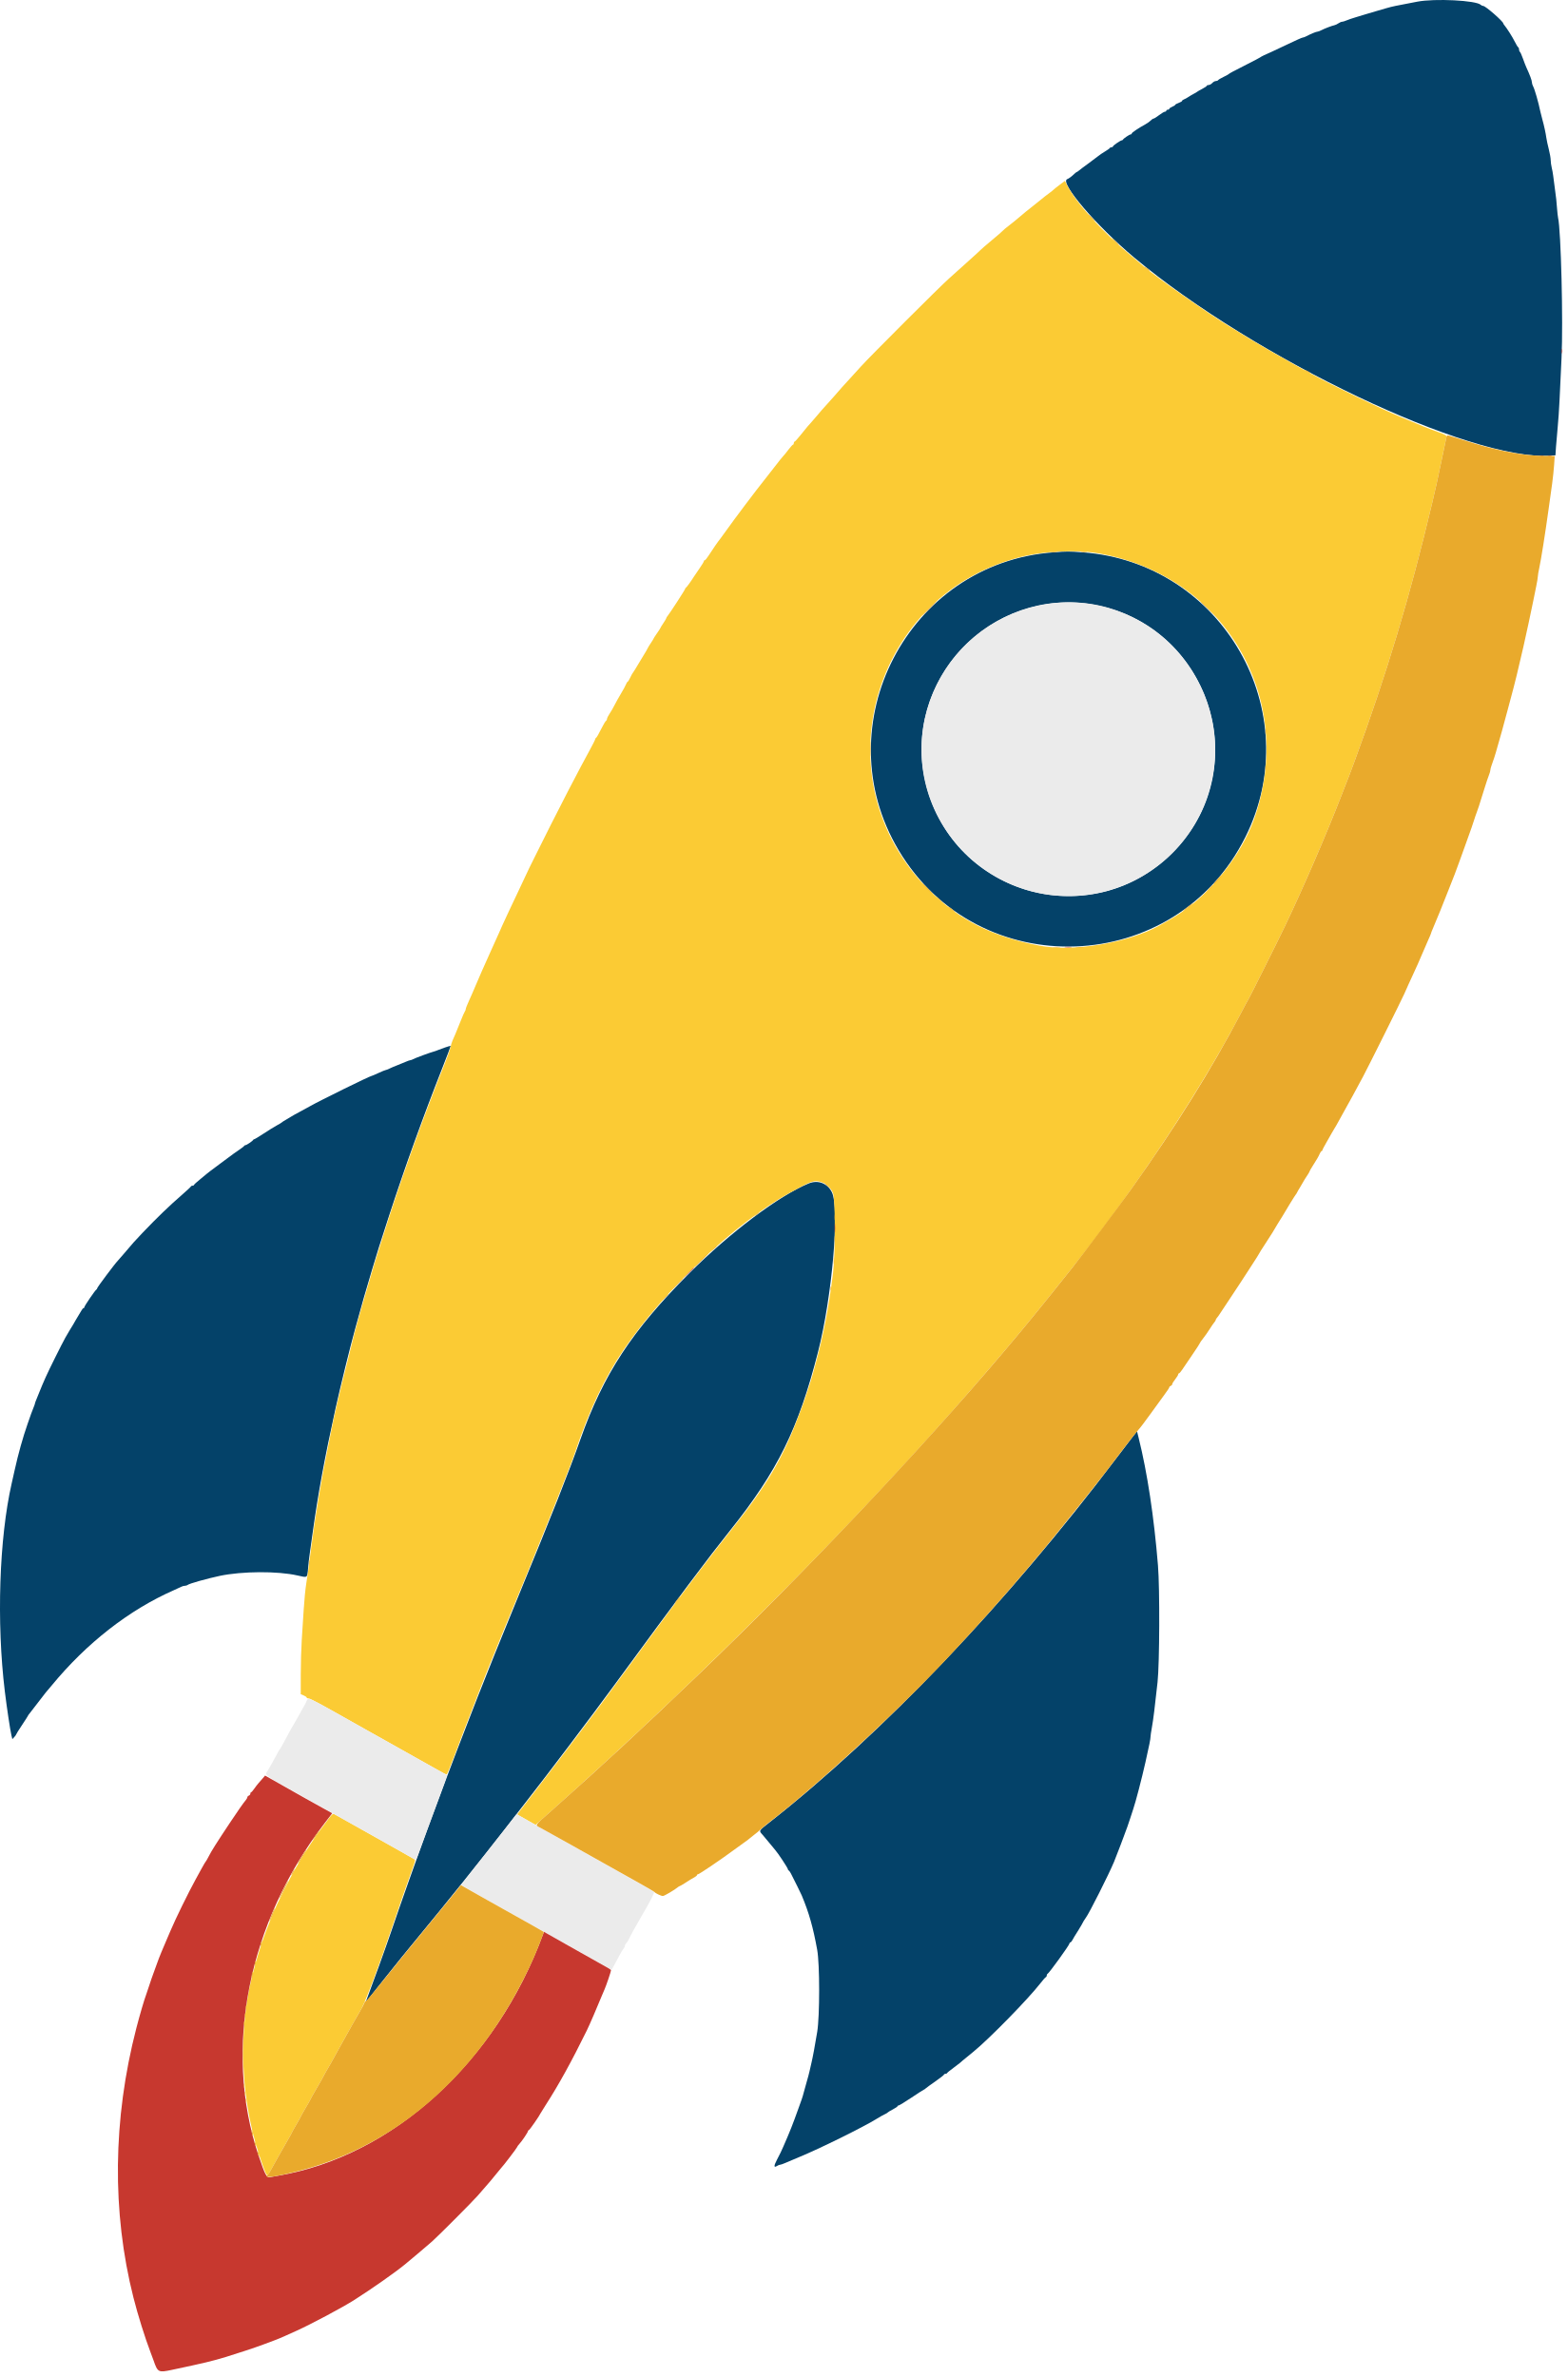
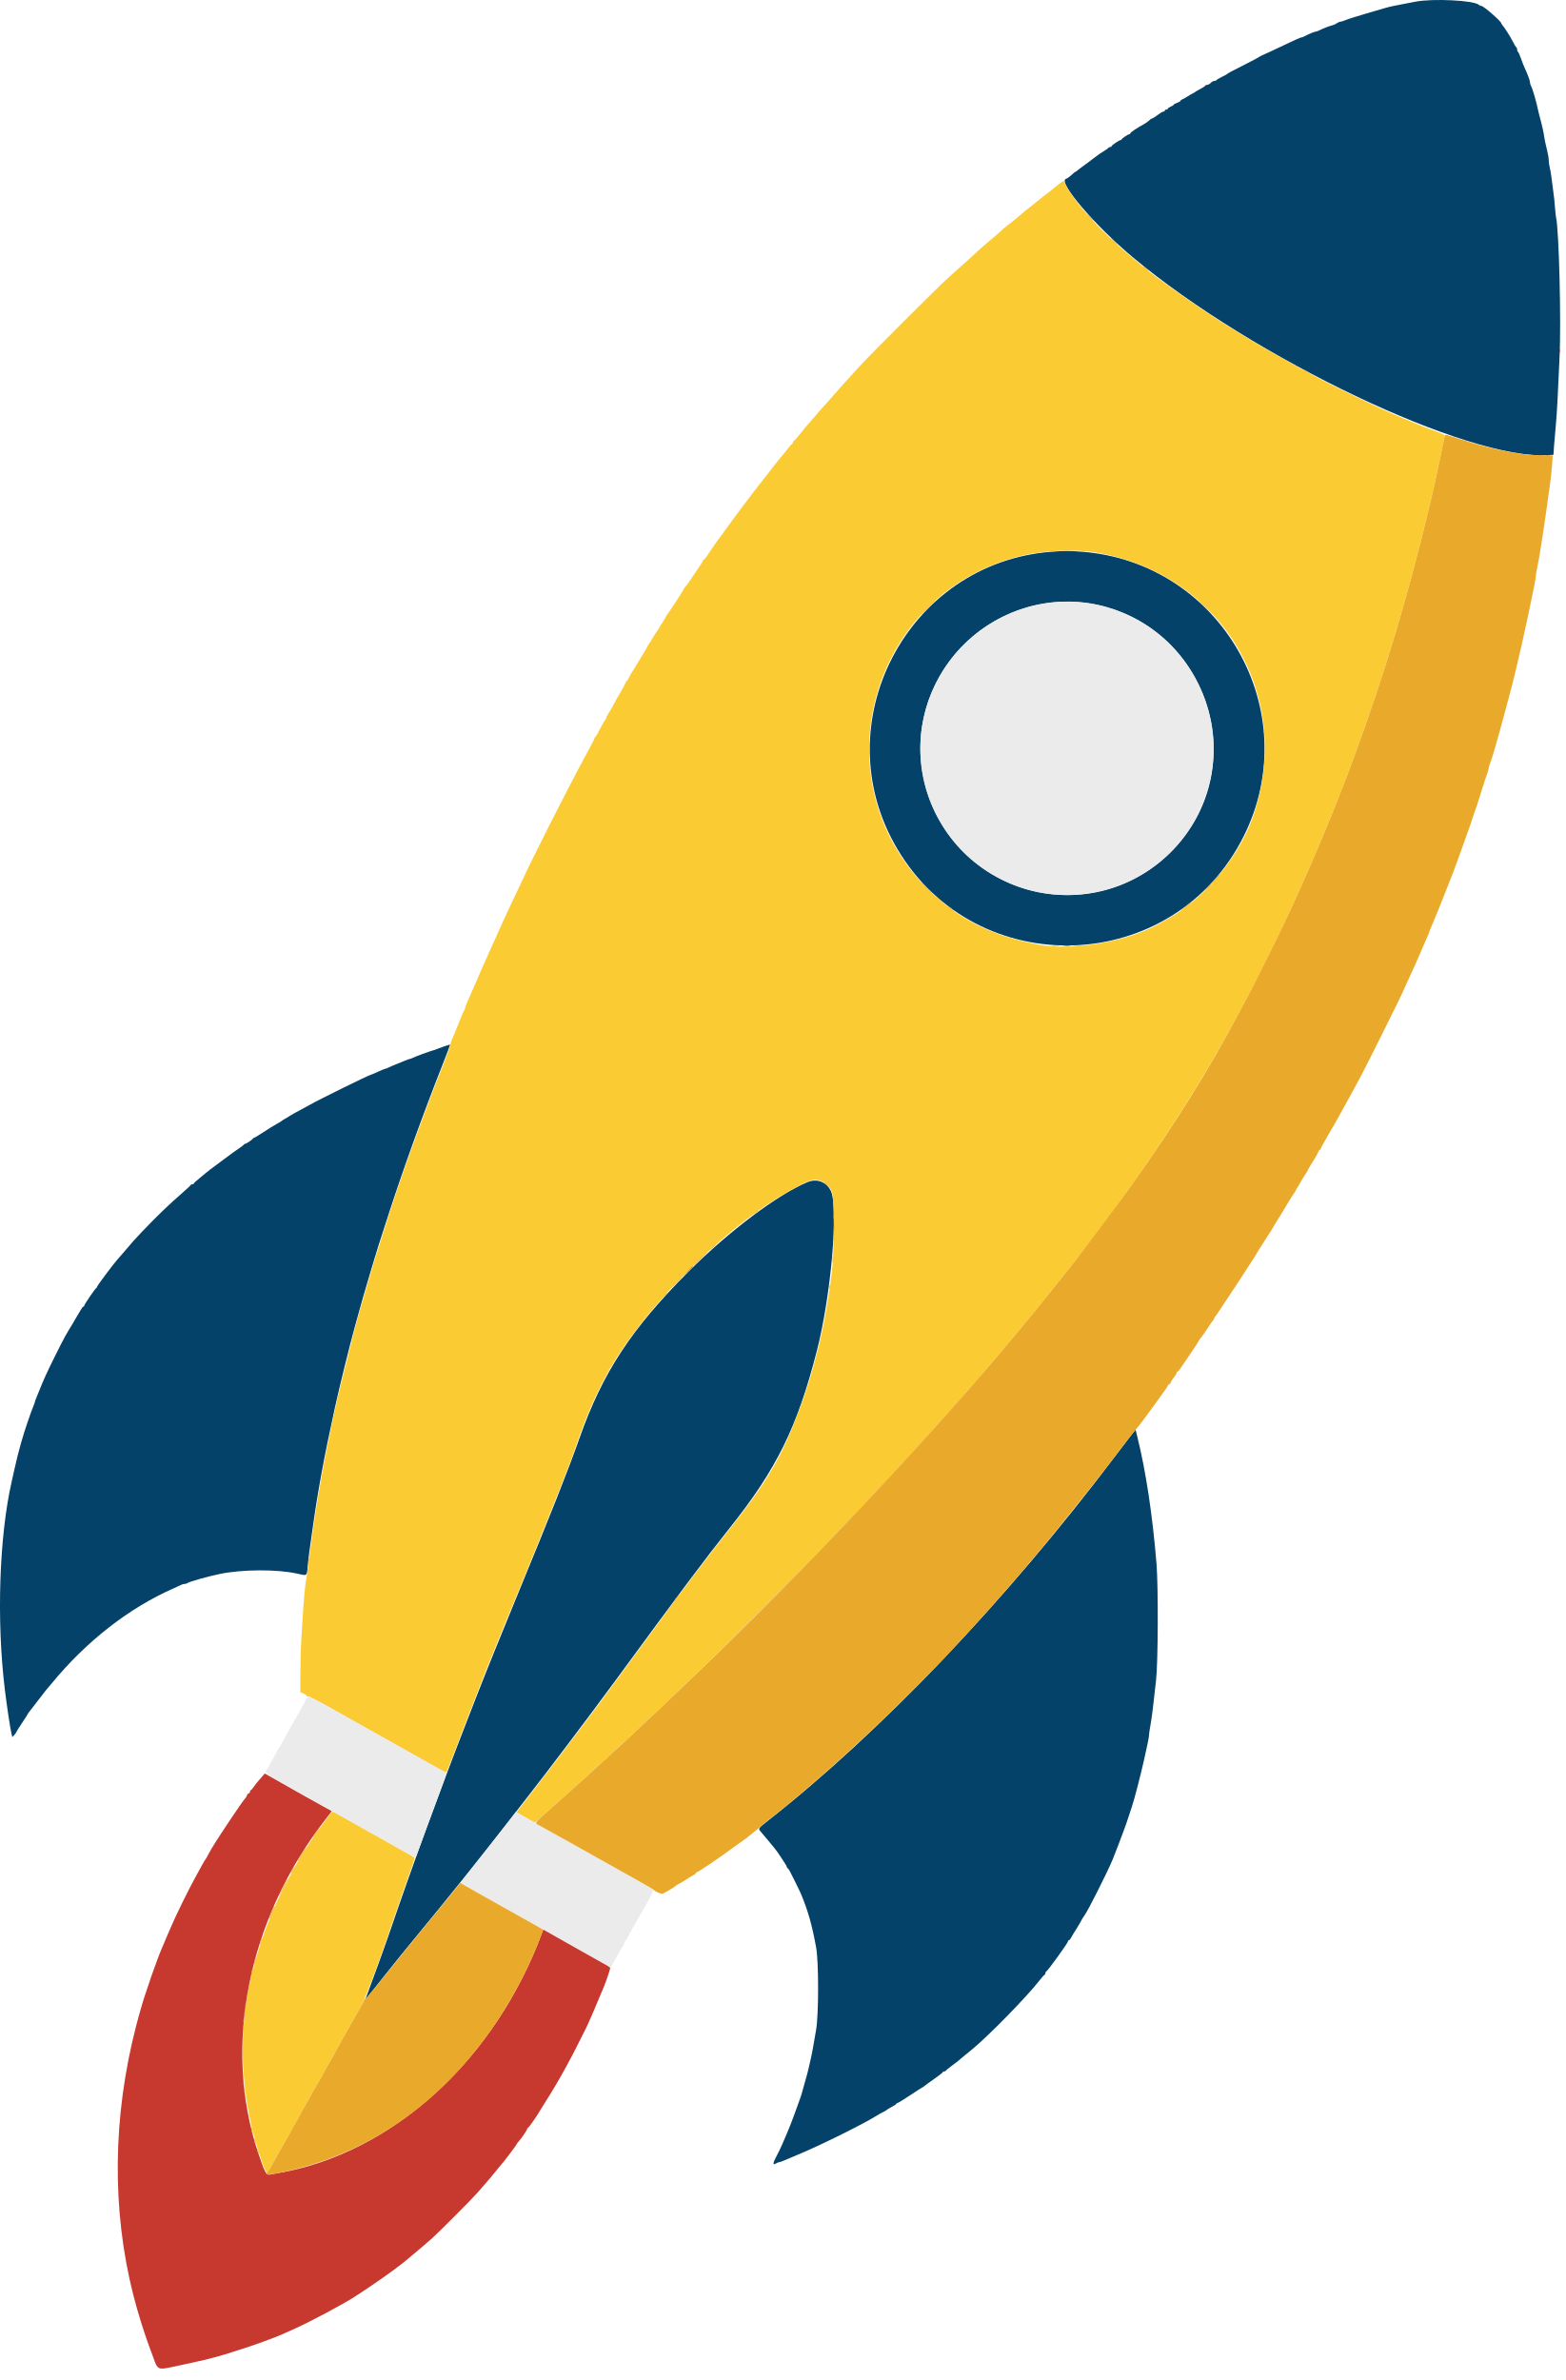
- <svg xmlns="http://www.w3.org/2000/svg" width="100%" height="100%" viewBox="0 0 184 279" version="1.1" xml:space="preserve" style="fill-rule:evenodd;clip-rule:evenodd;stroke-linejoin:round;stroke-miterlimit:2;">
-   <g id="svgg" transform="matrix(0.468504,0,0,0.468504,0.0429096,0.00420127)">
+ <svg xmlns="http://www.w3.org/2000/svg" width="100%" height="100%" viewBox="0 0 100 152" version="1.1" xml:space="preserve" style="fill-rule:evenodd;clip-rule:evenodd;stroke-linejoin:round;stroke-miterlimit:2;">
+   <g id="svgg" transform="matrix(0.254622,0,0,0.254622,0.0233204,0.0022833)">
    <path id="path0" d="M354.95,0.411C353.929,0.606 352.537,0.876 351.856,1.011C351.176,1.145 350.116,1.351 349.502,1.47C348.887,1.588 347.829,1.852 347.15,2.057C346.471,2.262 345.248,2.618 344.431,2.847C343.614,3.077 342.5,3.407 341.955,3.581C341.411,3.755 340.297,4.093 339.48,4.333C338.663,4.572 337.644,4.921 337.215,5.107C336.786,5.293 336.282,5.446 336.094,5.446C335.907,5.446 335.506,5.619 335.203,5.831C334.9,6.043 334.458,6.255 334.22,6.302C333.593,6.425 331.667,7.161 330.902,7.569C330.541,7.763 330.112,7.921 329.95,7.921C329.635,7.921 328.272,8.481 327.19,9.057C326.828,9.249 326.4,9.406 326.238,9.406C326.076,9.406 324.479,10.116 322.687,10.983C320.896,11.851 318.985,12.75 318.441,12.982C317.038,13.578 315.739,14.21 315.594,14.365C315.526,14.438 314.078,15.202 312.376,16.062C308.851,17.844 307.849,18.381 307.673,18.581C307.605,18.659 307.021,18.975 306.375,19.284C305.729,19.592 305.138,19.947 305.061,20.071C304.984,20.195 304.722,20.297 304.479,20.297C304.236,20.297 303.836,20.52 303.589,20.792C303.343,21.064 302.936,21.287 302.684,21.287C302.433,21.287 302.228,21.371 302.228,21.473C302.228,21.576 301.699,21.935 301.052,22.272C300.405,22.608 299.821,22.945 299.752,23.019C299.684,23.093 299.35,23.292 299.01,23.461C298.67,23.629 298.057,23.991 297.649,24.263C297.24,24.535 296.711,24.826 296.473,24.908C296.235,24.99 296.04,25.149 296.04,25.26C296.04,25.372 295.65,25.604 295.173,25.776C294.697,25.949 294.307,26.165 294.307,26.257C294.307,26.35 293.973,26.564 293.564,26.733C293.156,26.902 292.822,27.138 292.822,27.258C292.822,27.377 292.655,27.475 292.45,27.475C292.246,27.475 292.079,27.587 292.079,27.723C292.079,27.859 291.928,27.97 291.744,27.97C291.559,27.97 290.897,28.36 290.273,28.837C289.649,29.313 289.025,29.703 288.886,29.703C288.747,29.703 288.434,29.913 288.19,30.17C287.947,30.426 287.358,30.849 286.881,31.109C285.132,32.064 283.416,33.217 283.416,33.437C283.416,33.562 283.3,33.663 283.158,33.663C282.865,33.663 281.355,34.681 281.229,34.963C281.184,35.065 281.055,35.149 280.942,35.149C280.615,35.149 278.713,36.453 278.713,36.678C278.713,36.79 278.555,36.881 278.362,36.881C278.169,36.881 277.974,36.969 277.929,37.076C277.884,37.183 277.345,37.568 276.733,37.932C276.12,38.296 275.34,38.826 275,39.11C274.66,39.394 273.546,40.231 272.525,40.969C271.504,41.707 270.473,42.481 270.235,42.69C269.997,42.899 269.746,43.069 269.678,43.069C269.61,43.069 269.348,43.264 269.097,43.502C268.317,44.24 267.694,44.703 267.254,44.872C265.218,45.653 274.557,56.583 284.035,64.512C314.301,89.832 368.226,115.503 388.302,114.149L389.563,114.064L389.705,111.921C389.783,110.742 389.972,108.552 390.124,107.054C390.277,105.557 390.489,102.438 390.595,100.124C390.701,97.809 390.924,93.075 391.091,89.604C391.522,80.613 390.954,57.712 390.221,54.53C390.152,54.231 390.035,53.173 389.961,52.179C389.811,50.184 389.762,49.737 389.392,47.03C389.252,46.009 389.078,44.672 389.004,44.059C388.931,43.447 388.76,42.5 388.624,41.955C388.489,41.411 388.375,40.569 388.372,40.084C388.369,39.599 388.153,38.374 387.893,37.361C387.633,36.348 387.359,35.074 387.285,34.53C387.117,33.303 386.714,31.454 386.26,29.827C386.07,29.146 385.858,28.311 385.788,27.97C385.305,25.619 384.358,22.313 383.966,21.613C383.8,21.315 383.663,20.856 383.663,20.592C383.663,20.147 383.138,18.735 382.309,16.955C382.119,16.547 381.717,15.513 381.416,14.658C381.115,13.803 380.774,13.045 380.657,12.973C380.541,12.901 380.446,12.635 380.446,12.382C380.446,12.129 380.353,11.885 380.24,11.84C380.127,11.795 379.73,11.145 379.357,10.396C378.756,9.189 377.43,7.097 376.734,6.26C376.597,6.096 376.485,5.913 376.485,5.853C376.485,5.366 372.045,1.485 371.488,1.485C371.296,1.485 371.015,1.362 370.865,1.211C369.738,0.085 359.369,-0.437 354.95,0.411M263.738,138.376C227.357,141.084 206.332,181.618 225.029,213.004C245.051,246.617 294.384,244.748 311.881,209.714C327.546,178.348 306.154,140.929 271.089,138.363C267.625,138.11 267.313,138.11 263.738,138.376M273.956,151.486C302.609,156.646 314.307,191.71 294.42,212.827C274.28,234.213 238.727,224.772 231.798,196.198C225.609,170.674 248.092,146.829 273.956,151.486M111.386,262.42C110.637,262.676 109.802,262.985 109.53,263.105C109.257,263.226 108.812,263.381 108.54,263.45C107.699,263.663 103.861,265.079 103.407,265.344C103.17,265.481 102.863,265.594 102.723,265.594C102.584,265.594 101.998,265.802 101.421,266.055C100.843,266.309 99.87,266.708 99.257,266.941C98.645,267.175 97.828,267.524 97.443,267.718C97.057,267.911 96.647,268.069 96.532,268.069C96.416,268.069 95.6,268.403 94.717,268.812C93.835,269.22 93.046,269.554 92.965,269.554C92.581,269.554 79.932,275.779 77.599,277.116C76.782,277.584 75.557,278.253 74.876,278.602C74.196,278.951 73.304,279.45 72.896,279.71C72.488,279.97 71.819,280.369 71.411,280.596C71.002,280.824 70.613,281.078 70.545,281.161C70.476,281.244 69.92,281.581 69.307,281.91C68.694,282.239 67.207,283.158 66.002,283.952C64.796,284.746 63.719,285.396 63.609,285.396C63.498,285.396 63.37,285.48 63.325,285.582C63.205,285.853 61.694,286.881 61.417,286.881C61.286,286.881 61.143,286.965 61.097,287.067C61.052,287.169 60.516,287.587 59.906,287.995C59.296,288.403 58.628,288.869 58.421,289.03C58.214,289.19 56.652,290.349 54.95,291.605C53.249,292.861 51.801,293.957 51.733,294.04C51.665,294.123 50.913,294.746 50.063,295.425C49.212,296.103 48.516,296.742 48.516,296.844C48.515,296.946 48.357,297.03 48.164,297.03C47.971,297.03 47.776,297.126 47.731,297.244C47.686,297.361 46.688,298.293 45.514,299.313C42.27,302.132 39.358,304.937 35.644,308.819C33.787,310.76 33.03,311.608 30.941,314.092C30.328,314.821 29.652,315.596 29.439,315.815C28.672,316.603 24.257,322.499 24.257,322.736C24.257,322.869 24.168,323.016 24.058,323.061C23.777,323.178 21.04,327.183 21.04,327.479C21.04,327.613 20.946,327.723 20.832,327.723C20.718,327.723 20.494,327.973 20.334,328.28C20.175,328.586 19.824,329.171 19.556,329.579C19.287,329.988 18.954,330.545 18.816,330.817C18.678,331.089 18.426,331.53 18.256,331.798C17.827,332.469 16.907,334.012 16.285,335.103C15.536,336.416 12.028,343.465 11.396,344.926C11.102,345.606 10.711,346.498 10.528,346.906C10.344,347.314 10.002,348.15 9.766,348.762C9.531,349.375 9.187,350.227 9.001,350.656C8.815,351.085 8.663,351.514 8.663,351.609C8.663,351.704 8.515,352.133 8.333,352.562C8.151,352.991 7.866,353.731 7.699,354.208C7.532,354.684 7.143,355.798 6.833,356.683C5.626,360.133 4.491,364.187 3.576,368.317C3.35,369.338 3.013,370.842 2.827,371.658C-0.3,385.435 -0.988,406.42 1.121,423.762C1.61,427.79 2.472,433.531 2.77,434.744L3.005,435.7L3.482,435.187C3.745,434.905 3.96,434.603 3.96,434.516C3.96,434.43 4.629,433.36 5.446,432.138C6.262,430.917 6.931,429.87 6.931,429.811C6.931,429.751 7.103,429.508 7.313,429.27C7.524,429.032 8.491,427.778 9.463,426.485C10.435,425.192 11.295,424.078 11.375,424.01C11.454,423.942 12.114,423.162 12.84,422.277C21.558,411.662 32.273,403.299 43.441,398.394C44.257,398.035 45.119,397.637 45.356,397.509C45.592,397.382 45.987,397.277 46.234,397.277C46.481,397.277 46.789,397.183 46.918,397.067C47.288,396.736 51.744,395.478 54.95,394.799C60.553,393.612 69.489,393.566 74.432,394.698C76.981,395.281 76.885,395.343 77.078,393.007C77.171,391.884 77.353,390.241 77.483,389.356C77.613,388.472 77.949,386.077 78.23,384.035C79.572,374.276 81.214,365.338 83.933,352.997C85.178,347.347 87.553,337.703 88.908,332.797C91.071,324.962 91.008,325.181 93.194,317.822C94.459,313.563 94.969,311.947 97.492,304.208C101.315,292.485 105.916,279.732 110.746,267.476C111.921,264.495 112.851,262.034 112.815,262.005C112.778,261.977 112.135,262.164 111.386,262.42M202.475,296.493C195.111,299.512 182.726,308.821 172.636,318.919C158.251,333.315 151.081,344.254 145.286,360.644C142.381,368.862 138.271,379.252 129.769,399.876C125.965,409.103 121.442,420.299 119.669,424.876C118.878,426.918 117.688,429.981 117.025,431.683C110.635,448.071 103.007,468.904 97.902,483.911C96.693,487.468 93.123,497.358 91.694,501.114C91.439,501.782 91.224,502.04 96.031,495.943C98.381,492.963 102.466,487.921 105.109,484.738C110.656,478.059 121.43,464.637 126.114,458.571C127.884,456.28 130.395,453.051 131.695,451.398C136.76,444.954 147.84,430.296 153.989,421.906C170.337,399.596 177.16,390.485 182.865,383.343C194.683,368.551 199.902,357.956 204.807,338.801C208.368,324.893 210.3,302.628 208.29,298.655C207.156,296.413 204.803,295.538 202.475,296.493M283.876,359.679C283.397,360.278 281.407,362.884 279.454,365.47C252.363,401.347 220.908,434.365 192.698,456.537C189.89,458.744 189.976,458.588 190.965,459.692C191.374,460.147 192.149,461.077 192.688,461.757C193.227,462.438 193.858,463.201 194.09,463.452C194.744,464.16 197.277,467.991 197.277,468.273C197.277,468.41 197.371,468.56 197.486,468.606C197.601,468.651 197.852,468.994 198.043,469.368C198.989,471.218 200.578,474.437 200.761,474.876C202.573,479.215 203.596,482.82 204.625,488.49C205.276,492.076 205.278,505.067 204.629,509.035C204.066,512.47 203.521,515.398 203.178,516.832C203.031,517.444 202.814,518.391 202.695,518.936C202.577,519.48 202.249,520.705 201.967,521.658C201.685,522.611 201.361,523.781 201.247,524.257C201.132,524.734 200.898,525.514 200.727,525.99C200.555,526.467 200.196,527.469 199.928,528.218C198.478,532.281 197.762,534.087 196.127,537.809C195.545,539.134 195.461,539.306 194.561,541.038C193.725,542.644 193.726,543.149 194.562,542.627C194.827,542.462 195.167,542.327 195.318,542.327C195.47,542.327 196,542.148 196.497,541.93C197.808,541.355 198.213,541.184 199.993,540.455C205.209,538.319 216.258,532.86 219.678,530.73C220.359,530.306 221.192,529.839 221.53,529.692C221.867,529.545 222.201,529.345 222.272,529.248C222.343,529.151 222.93,528.796 223.577,528.46C224.223,528.123 224.752,527.764 224.752,527.661C224.752,527.559 224.876,527.475 225.028,527.475C225.179,527.475 226.635,526.584 228.263,525.495C229.891,524.406 231.279,523.515 231.347,523.515C231.415,523.515 231.618,523.376 231.799,523.205C231.979,523.035 233.085,522.231 234.256,521.417C235.428,520.604 236.386,519.852 236.386,519.747C236.386,519.641 236.544,519.554 236.737,519.554C236.93,519.554 237.125,519.464 237.17,519.353C237.215,519.243 237.921,518.666 238.738,518.071C239.554,517.477 240.278,516.925 240.347,516.846C240.455,516.719 241.025,516.245 243.791,513.985C247.76,510.742 257.49,500.799 260.52,496.889C261.146,496.082 261.764,495.384 261.894,495.338C262.023,495.293 262.129,495.107 262.129,494.926C262.129,494.744 262.212,494.559 262.314,494.513C262.73,494.328 267.822,487.275 267.822,486.884C267.822,486.746 267.915,486.634 268.03,486.634C268.144,486.634 268.371,486.383 268.534,486.077C268.868,485.451 269.159,484.971 270.073,483.54C270.42,482.995 270.784,482.382 270.882,482.178C271.155,481.605 271.65,480.781 271.943,480.41C272.705,479.444 277.662,469.612 278.975,466.46C279.285,465.717 280.203,463.359 280.565,462.376C280.741,461.9 281.054,461.064 281.261,460.52C282.157,458.166 282.671,456.72 283.067,455.446C283.299,454.697 283.627,453.694 283.795,453.218C284.366,451.597 285.937,445.572 286.861,441.46C287.815,437.212 288.119,435.694 288.119,435.18C288.119,434.896 288.278,433.798 288.472,432.74C288.807,430.917 289.231,427.519 289.888,421.411C290.395,416.695 290.463,397.958 289.994,392.203C289.004,380.049 287.328,368.964 285.171,360.298L284.746,358.59L283.876,359.679" style="fill:rgb(4,66,105);" />
    <path id="path1" d="M265.333,46.319C264.592,46.875 263.929,47.403 263.861,47.491C263.793,47.579 263.292,47.981 262.748,48.385C261.657,49.193 261.542,49.283 260.644,50.026C260.303,50.308 259.646,50.835 259.184,51.197C257.297,52.676 256.252,53.528 255.103,54.523C254.439,55.098 253.332,55.994 252.643,56.514C251.955,57.033 251.274,57.604 251.129,57.783C250.985,57.962 249.782,59.005 248.456,60.102C247.13,61.199 245.794,62.355 245.486,62.671C245.178,62.987 244.09,63.984 243.069,64.888C242.048,65.792 240.75,66.961 240.184,67.486C239.619,68.011 238.458,69.053 237.604,69.802C235.491,71.657 217.901,89.227 215.594,91.789C214.573,92.922 213.292,94.33 212.748,94.917C211.316,96.461 210.452,97.429 208.783,99.365C207.968,100.309 206.968,101.428 206.559,101.851C206.151,102.275 205.371,103.167 204.827,103.835C204.282,104.503 203.558,105.344 203.218,105.704C202.516,106.446 202.119,106.92 200.371,109.099C199.691,109.947 199.05,110.642 198.948,110.643C198.846,110.643 198.762,110.811 198.762,111.015C198.762,111.219 198.674,111.386 198.566,111.386C198.458,111.386 197.929,111.971 197.391,112.686C196.853,113.4 196.287,114.097 196.132,114.233C195.978,114.369 194.996,115.594 193.951,116.955C192.906,118.317 191.695,119.867 191.261,120.4C189.604,122.433 183.71,130.256 181.931,132.784C181.182,133.847 180.458,134.842 180.322,134.995C179.943,135.419 178.257,137.854 177.429,139.171C177.023,139.817 176.588,140.347 176.464,140.347C176.339,140.347 176.238,140.454 176.238,140.586C176.238,140.718 175.764,141.503 175.186,142.331C174.607,143.159 173.967,144.104 173.762,144.43C173.015,145.625 171.901,147.156 171.72,147.236C171.618,147.281 171.535,147.414 171.535,147.53C171.535,147.733 167.623,153.763 167.089,154.383C166.947,154.548 166.832,154.754 166.832,154.842C166.832,154.93 166.498,155.498 166.089,156.103C165.681,156.708 165.347,157.254 165.347,157.317C165.347,157.38 164.957,157.985 164.48,158.663C164.004,159.341 163.614,159.948 163.614,160.011C163.614,160.075 163.324,160.549 162.97,161.066C162.616,161.582 162.225,162.228 162.1,162.5C161.976,162.772 161.681,163.291 161.444,163.652C161.208,164.014 160.469,165.239 159.802,166.375C159.135,167.511 158.52,168.496 158.437,168.564C158.353,168.632 158.063,169.16 157.793,169.737C157.523,170.314 157.229,170.788 157.141,170.789C157.052,170.791 156.859,171.098 156.712,171.473C156.565,171.847 156.005,172.877 155.468,173.762C154.931,174.647 154.214,175.928 153.875,176.609C153.536,177.29 152.971,178.269 152.619,178.786C152.268,179.302 151.98,179.881 151.98,180.071C151.98,180.261 151.873,180.483 151.741,180.564C151.609,180.646 151.234,181.237 150.907,181.878C149.812,184.028 149.382,184.777 149.196,184.86C149.093,184.905 149.01,185.052 149.01,185.187C149.01,185.321 148.356,186.62 147.556,188.074C146.244,190.462 145.042,192.733 142.17,198.25C140.302,201.838 135.202,211.924 134.427,213.561C133.995,214.475 133.54,215.39 133.416,215.594C133.208,215.937 132.435,217.559 129.525,223.762C128.918,225.056 127.943,227.116 127.358,228.342C126.773,229.567 126.052,231.126 125.756,231.807C125.46,232.488 125.066,233.379 124.88,233.787C124.695,234.196 124.193,235.309 123.765,236.262C123.338,237.215 122.785,238.441 122.537,238.985C122.29,239.53 121.918,240.365 121.71,240.842C121.503,241.318 121.005,242.432 120.604,243.317C120.203,244.202 119.506,245.817 119.056,246.906C118.606,247.995 117.866,249.691 117.411,250.674C116.956,251.657 116.584,252.609 116.584,252.79C116.584,252.971 116.492,253.225 116.38,253.354C116.267,253.483 115.756,254.647 115.244,255.941C114.731,257.234 114.155,258.654 113.963,259.097C113.771,259.539 113.456,260.263 113.264,260.705C113.072,261.148 112.847,261.896 112.765,262.368C112.682,262.839 112.014,264.733 111.279,266.576C105.51,281.048 100.046,296.348 95.807,309.901C95.104,312.147 94.385,314.431 94.209,314.975C93.853,316.073 93.448,317.428 92.321,321.287C91.904,322.717 91.412,324.387 91.229,325C91.045,325.613 90.661,326.949 90.375,327.97C88.98,332.95 88.533,334.6 88.361,335.396C88.258,335.873 87.719,338.045 87.164,340.223C85.88,345.254 84.737,349.919 84.283,351.98C84.088,352.865 83.752,354.369 83.537,355.322C83.321,356.275 83.044,357.611 82.921,358.292C82.798,358.973 82.418,360.866 82.076,362.5C80.562,369.743 78.825,380.159 77.866,387.748C77.205,392.973 77.011,394.38 76.621,396.782C76.411,398.075 76.127,400.972 75.989,403.218C75.851,405.464 75.631,408.917 75.498,410.891C75.366,412.865 75.256,416.722 75.253,419.463L75.248,424.445L75.99,424.752C76.399,424.922 76.733,425.158 76.733,425.278C76.733,425.397 76.946,425.495 77.207,425.495C77.618,425.495 79.702,426.628 90.842,432.909C91.999,433.561 96.176,435.905 100.124,438.118C104.072,440.331 108.262,442.684 109.435,443.348C110.609,444.011 111.667,444.553 111.787,444.552C111.907,444.55 112.714,442.629 113.581,440.282C114.898,436.715 117.236,430.622 118.685,426.98C118.875,426.504 119.431,425.056 119.92,423.762C120.41,422.469 121.129,420.631 121.517,419.678C121.906,418.725 122.558,417.11 122.968,416.089C123.709,414.241 124.838,411.458 126.281,407.921C126.697,406.9 127.183,405.73 127.361,405.322C127.664,404.625 128.509,402.579 130.939,396.658C131.498,395.297 132.047,393.96 132.16,393.688C133.457,390.546 136.712,382.506 137.121,381.436C137.355,380.823 137.778,379.765 138.061,379.084C138.606,377.772 141.208,371.179 142.652,367.45C143.126,366.225 143.737,364.554 144.01,363.738C147.483,353.331 151.399,345.07 156.151,338.119C166.467,323.033 184.034,306.421 197.649,298.88C203.195,295.807 203.9,295.568 205.67,296.156C207.035,296.609 207.962,297.482 208.572,298.886C209.191,300.313 209.194,314.139 208.577,319.059C207.484,327.763 206.146,334.692 204.203,341.708C203.902,342.797 203.568,344.022 203.462,344.431C203.119,345.747 201.204,351.57 200.694,352.847C200.422,353.527 200.054,354.474 199.875,354.95C195.932,365.486 191.928,372.229 182.899,383.54C177.946,389.745 170.862,399.129 162.344,410.767C161.049,412.537 158.848,415.545 157.454,417.45C156.059,419.356 154.785,421.083 154.621,421.287C154.458,421.491 154.051,422.048 153.717,422.525C151.431,425.783 141.058,439.543 134.238,448.364C133.806,448.923 132.556,450.543 131.462,451.963L129.473,454.546L130.145,454.952C130.514,455.175 131.55,455.766 132.446,456.266L134.075,457.174L137.891,453.785C178.251,417.944 220.14,375.473 250.751,339.359C256.85,332.164 259.995,328.314 268.549,317.574C284.463,297.593 300.682,273.105 310.786,253.803C311.703,252.052 312.536,250.507 312.636,250.371C312.903,250.011 320.329,235.138 321.942,231.733C326.715,221.66 331.888,209.699 335.773,199.752C338.021,193.998 338.282,193.319 339.194,190.842C347.315,168.775 353.145,149.378 358.686,125.99C359.666,121.856 359.889,120.846 361.009,115.47C361.633,112.475 362.192,109.796 362.252,109.517C362.347,109.075 362.065,108.903 360.079,108.191C357.748,107.355 356.106,106.697 350.861,104.498C345.217,102.13 333.987,96.707 328.342,93.623C327.116,92.953 325.334,91.979 324.381,91.458C323.428,90.937 322.233,90.251 321.725,89.933C321.217,89.616 320.754,89.356 320.696,89.356C320.56,89.356 312.33,84.542 311.015,83.694C309.965,83.016 309.863,82.953 307.999,81.834C302.709,78.658 289.206,69.192 286.386,66.684C286.046,66.381 284.724,65.268 283.448,64.21C276.157,58.164 269.484,50.838 267.245,46.421L266.681,45.307L265.333,46.319M274.276,138.488C306.432,143.58 325.005,174.903 313.979,205.446C310.872,214.05 303.451,223.495 295.741,228.653C294.109,229.746 293.227,230.271 290.293,231.898C282.462,236.24 268.774,238.522 260.272,236.903C248.613,234.683 240.404,230.583 232.907,223.238C204.724,195.622 218.265,148.031 256.807,139.244C261.911,138.08 269.599,137.748 274.276,138.488M82.308,455.533C79.312,459.412 76.442,463.715 73.815,468.268C72.777,470.066 68.986,477.61 68.628,478.589C68.478,478.998 67.919,480.39 67.385,481.683C66.361,484.161 65.195,487.491 64.481,489.975C64.247,490.792 63.91,491.962 63.734,492.574C59.219,508.246 59.977,526.818 65.775,542.636C66.789,545.402 66.794,545.405 67.563,543.998C68.622,542.062 70.626,538.511 71.829,536.44C72.484,535.313 73.02,534.342 73.02,534.282C73.02,534.222 73.521,533.325 74.134,532.289C74.746,531.252 75.248,530.351 75.248,530.285C75.248,530.219 75.804,529.223 76.485,528.07C77.166,526.918 77.723,525.929 77.723,525.873C77.723,525.817 78.447,524.533 79.332,523.02C80.217,521.507 80.941,520.222 80.941,520.166C80.941,520.11 81.442,519.216 82.054,518.18C82.667,517.144 83.168,516.266 83.168,516.23C83.168,516.193 84.131,514.448 85.308,512.352C86.485,510.255 87.786,507.927 88.199,507.178C88.612,506.429 89.407,505.037 89.967,504.084C90.858,502.566 91.318,501.51 92.962,497.215C93.157,496.705 93.477,495.869 93.674,495.359C94.637,492.853 97.131,485.821 98.348,482.178C99.588,478.468 101.952,471.674 102.869,469.183C103.83,466.575 103.985,466.016 103.795,465.844C103.682,465.741 99.245,463.23 93.936,460.263C88.626,457.297 84.059,454.732 83.787,454.565C83.342,454.29 83.193,454.388 82.308,455.533" style="fill:rgb(251,203,52);" />
    <path id="path2" d="M261.386,151.473C231.872,156.853 220.497,192.537 241.575,213.624C261.842,233.901 296.223,224.406 303.221,196.6C309.648,171.063 287.136,146.78 261.386,151.473M76.486,426.671C75.904,427.779 73.034,432.857 72.534,433.663C72.408,433.868 71.841,434.926 71.274,436.015C70.707,437.104 70.172,438.051 70.085,438.119C69.997,438.187 69.752,438.577 69.54,438.985C68.695,440.61 67.24,443.22 66.921,443.681C66.174,444.764 65.888,444.557 75.48,449.9C76.237,450.322 78.639,451.671 80.817,452.898C82.995,454.124 88.899,457.437 93.936,460.259C98.973,463.081 103.332,465.541 103.623,465.726C104.128,466.049 104.175,465.997 104.693,464.529C105.151,463.236 109.212,452.19 111.335,446.469C111.676,445.548 111.911,444.758 111.857,444.715C111.802,444.671 110.755,444.075 109.53,443.388C102.976,439.719 92.68,433.945 90.842,432.909C75.553,424.289 77.331,425.061 76.486,426.671M126.489,458.114C124.933,460.118 121.834,464.06 119.602,466.874C117.371,469.688 115.544,472.077 115.542,472.182C115.541,472.287 116.805,473.084 118.351,473.954C119.898,474.823 122.054,476.045 123.144,476.669C124.233,477.293 128.855,479.885 133.416,482.429C137.976,484.973 142.209,487.336 142.822,487.68C143.434,488.024 144.938,488.865 146.163,489.548C147.389,490.231 149.456,491.397 150.758,492.139L153.124,493.488L153.689,492.474C154,491.917 154.606,490.795 155.036,489.982C155.465,489.168 155.956,488.353 156.126,488.169C156.296,487.986 156.436,487.685 156.436,487.5C156.436,487.315 156.602,486.997 156.806,486.794C157.01,486.59 157.29,486.164 157.43,485.848C157.786,485.038 159.045,482.759 160.893,479.579C162.987,475.974 163.875,474.232 163.733,474.003C163.669,473.899 161.583,472.674 159.098,471.279C156.613,469.885 151.405,466.963 147.525,464.786C140.67,460.94 131.585,455.801 130.067,454.911L129.318,454.471L126.489,458.114" style="fill:rgb(235,235,235);" />
    <path id="path3" d="M391.152,87.995C391.154,88.54 391.205,88.733 391.264,88.425C391.323,88.117 391.321,87.672 391.259,87.435C391.197,87.199 391.149,87.45 391.152,87.995M385.705,114.28C385.944,114.342 386.334,114.342 386.572,114.28C386.81,114.217 386.615,114.166 386.139,114.166C385.662,114.166 385.467,114.217 385.705,114.28M387.686,114.28C387.924,114.342 388.314,114.342 388.552,114.28C388.79,114.217 388.595,114.166 388.119,114.166C387.642,114.166 387.447,114.217 387.686,114.28M266.774,237.308C267.219,237.363 267.887,237.362 268.259,237.306C268.631,237.249 268.267,237.204 267.45,237.205C266.634,237.207 266.329,237.253 266.774,237.308M208.994,307.673C208.994,308.694 209.038,309.112 209.091,308.601C209.145,308.091 209.145,307.256 209.091,306.745C209.038,306.235 208.994,306.652 208.994,307.673M172.269,318.998L170.916,320.421L172.339,319.068C173.661,317.811 173.876,317.574 173.692,317.574C173.653,317.574 173.013,318.215 172.269,318.998M65.767,445.471C65.468,445.825 64.984,446.379 64.693,446.703C64.402,447.026 63.901,447.677 63.579,448.148C63.258,448.62 62.912,449.007 62.809,449.008C62.707,449.009 62.624,449.165 62.624,449.355C62.624,449.544 62.457,449.764 62.252,449.842C62.048,449.92 61.881,450.098 61.881,450.237C61.881,450.376 61.718,450.686 61.518,450.925C60.83,451.753 59.537,453.599 57.487,456.683C54.081,461.807 52.915,463.654 52.178,465.099C51.865,465.712 51.544,466.269 51.464,466.337C51.384,466.405 50.953,467.129 50.505,467.946C50.057,468.762 49.354,470.043 48.943,470.792C47.058,474.224 43.913,480.646 42.639,483.663C42.438,484.14 42.115,484.89 41.922,485.331C40.753,487.997 39.688,490.605 39.268,491.832C39.058,492.444 38.653,493.558 38.367,494.307C38.082,495.056 37.619,496.392 37.34,497.277C37.061,498.162 36.686,499.276 36.506,499.752C36.017,501.049 34.922,504.794 34.064,508.106C28.16,530.896 27.91,554.191 33.341,575.619C34.453,580.005 36.238,585.718 37.634,589.356C37.921,590.105 38.253,590.996 38.371,591.337C39.42,594.355 39.575,594.436 42.931,593.724C51.217,591.966 52.939,591.554 56.559,590.461C59.323,589.626 63.862,588.117 65.842,587.375C66.999,586.941 68.384,586.423 68.921,586.223C69.457,586.024 70.515,585.58 71.272,585.236C72.029,584.891 73.313,584.313 74.124,583.951C77.683,582.362 85.808,578.03 88.716,576.169C93.295,573.242 98.854,569.338 101.359,567.291C102.872,566.055 107.21,562.384 108.168,561.529C109.803,560.07 118.279,551.569 119.564,550.098C122.741,546.464 123.375,545.72 124.325,544.51C124.894,543.786 125.427,543.137 125.51,543.069C125.845,542.794 129.455,538.059 129.455,537.894C129.455,537.797 129.694,537.461 129.986,537.148C130.676,536.406 132.178,534.172 132.178,533.886C132.178,533.764 132.271,533.663 132.385,533.663C132.559,533.663 135.089,530.017 135.363,529.371C135.414,529.252 135.971,528.356 136.601,527.378C139.855,522.331 143.07,516.502 146.923,508.663C147.556,507.375 149.602,502.642 150.721,499.876C150.831,499.604 151.117,498.936 151.355,498.391C151.814,497.344 152.971,493.92 152.969,493.619C152.967,493.435 152.513,493.155 149.752,491.634C148.868,491.146 145.45,489.223 142.158,487.36L136.173,483.973L135.934,484.623C124.197,516.565 98.368,540.126 69.68,545.058C68.862,545.198 67.885,545.375 67.508,545.45C66.69,545.612 66.291,544.845 64.659,539.96C55.754,513.304 62.039,481.715 81.208,456.778L83.133,454.273L80.613,452.88C77.593,451.211 76.196,450.427 70.594,447.253L66.312,444.827L65.767,445.471" style="fill:rgb(199,56,47);" />
    <path id="path4" d="M273.267,54.579C273.729,55.056 274.163,55.446 274.231,55.446C274.299,55.446 273.977,55.056 273.515,54.579C273.053,54.103 272.619,53.713 272.551,53.713C272.483,53.713 272.805,54.103 273.267,54.579M279.208,60.52C279.67,60.996 280.103,61.386 280.171,61.386C280.239,61.386 279.917,60.996 279.455,60.52C278.994,60.043 278.56,59.653 278.492,59.653C278.424,59.653 278.746,60.043 279.208,60.52M286.634,66.9C286.634,66.947 286.996,67.251 287.438,67.575C287.936,67.939 288.109,67.999 287.892,67.732C287.562,67.326 286.634,66.712 286.634,66.9M326.733,92.685C326.733,92.753 327.067,92.982 327.475,93.193C327.884,93.404 328.218,93.521 328.218,93.453C328.218,93.385 327.884,93.157 327.475,92.946C327.067,92.734 326.733,92.617 326.733,92.685M362.258,109.492C362.195,109.785 361.633,112.475 361.009,115.47C359.889,120.846 359.666,121.856 358.686,125.99C353.145,149.378 347.315,168.775 339.194,190.842C338.282,193.319 338.021,193.998 335.773,199.752C331.888,209.699 326.715,221.66 321.942,231.733C320.329,235.138 312.903,250.011 312.636,250.371C312.536,250.507 311.703,252.052 310.786,253.803C303.475,267.771 294.502,282.154 283.204,298.02C280.501,301.817 270.954,314.554 268.549,317.574C259.995,328.314 256.85,332.164 250.751,339.359C230.261,363.533 201.237,394.213 175.115,419.311C160.984,432.888 150.746,442.37 137.995,453.69C133.616,457.577 133.883,457.151 135.336,457.932C135.982,458.279 138.905,459.906 141.832,461.547C144.759,463.189 149.103,465.625 151.485,466.962C153.868,468.298 157.599,470.388 159.777,471.606C161.955,472.825 163.793,473.904 163.861,474.005C164.062,474.302 165.536,475 165.964,475C166.315,475 168.96,473.442 169.73,472.781C169.894,472.64 170.091,472.525 170.168,472.525C170.244,472.525 170.778,472.221 171.354,471.849C172.771,470.935 173.292,470.617 173.948,470.267C174.254,470.104 174.505,469.877 174.505,469.762C174.505,469.648 174.622,469.554 174.765,469.554C175.066,469.554 180.814,465.656 183.931,463.337C185.099,462.468 186.315,461.59 186.633,461.386C186.95,461.182 187.391,460.848 187.611,460.644C187.831,460.439 188.453,459.941 188.993,459.536C189.533,459.131 190.142,458.619 190.347,458.398C190.551,458.177 191.498,457.396 192.45,456.662C205.718,446.442 226.539,427.102 239.594,412.871C241.28,411.033 243.227,408.917 243.921,408.168C247.253,404.571 253.82,397.106 257.449,392.793C258.321,391.756 260.103,389.639 261.41,388.09C264.02,384.993 274.032,372.51 276.999,368.651C278.031,367.31 280.133,364.553 281.671,362.524C283.208,360.495 284.759,358.536 285.117,358.171C285.475,357.806 286.825,356.026 288.119,354.215C289.412,352.404 290.999,350.218 291.646,349.356C292.293,348.495 292.822,347.687 292.822,347.56C292.822,347.434 292.989,347.266 293.193,347.188C293.397,347.109 293.564,346.919 293.564,346.764C293.564,346.609 293.899,346.06 294.307,345.545C294.715,345.029 295.05,344.484 295.05,344.333C295.05,344.183 295.141,344.059 295.253,344.059C295.365,344.059 295.731,343.642 296.066,343.131C296.401,342.621 297.534,340.949 298.585,339.417C299.635,337.885 300.495,336.559 300.495,336.472C300.495,336.385 300.862,335.856 301.31,335.298C301.759,334.739 302.508,333.67 302.976,332.921C303.444,332.172 303.968,331.412 304.141,331.232C304.314,331.052 304.455,330.81 304.455,330.693C304.455,330.576 304.595,330.329 304.765,330.143C304.935,329.958 305.186,329.621 305.322,329.395C305.458,329.168 306.526,327.558 307.696,325.816C308.865,324.074 310.213,322.036 310.692,321.287C311.17,320.538 312.413,318.623 313.454,317.031C314.495,315.439 315.347,314.086 315.347,314.024C315.347,313.963 315.997,312.927 316.792,311.721C318.179,309.619 319.339,307.756 319.979,306.605C320.144,306.308 320.398,305.897 320.545,305.693C320.691,305.489 320.945,305.084 321.111,304.793C321.876,303.444 324.384,299.368 324.517,299.257C324.598,299.189 324.738,298.967 324.827,298.762C324.916,298.558 325.27,297.946 325.612,297.401C325.954,296.856 326.313,296.244 326.41,296.04C326.506,295.835 326.897,295.207 327.278,294.642C327.659,294.078 327.97,293.547 327.97,293.462C327.97,293.377 328.273,292.836 328.643,292.26C329.758,290.524 330.2,289.762 330.508,289.047C330.67,288.673 330.889,288.366 330.995,288.366C331.101,288.366 331.188,288.264 331.188,288.139C331.188,288.014 331.669,287.095 332.256,286.097C332.843,285.099 333.402,284.115 333.496,283.911C333.591,283.707 333.885,283.205 334.15,282.797C334.415,282.389 334.896,281.553 335.22,280.941C335.545,280.328 336.314,278.936 336.93,277.847C338.057,275.853 339.186,273.784 341.385,269.678C342.645,267.325 350.825,250.908 351.682,249.01C351.959,248.397 352.43,247.339 352.73,246.658C353.03,245.978 353.695,244.53 354.208,243.441C354.721,242.351 355.559,240.458 356.07,239.233C356.581,238.007 357.318,236.308 357.707,235.457C358.097,234.606 358.416,233.843 358.416,233.762C358.416,233.681 358.575,233.263 358.769,232.834C359.35,231.55 362.035,224.93 362.799,222.896C363.203,221.822 363.875,220.115 364.358,218.936C364.526,218.527 364.752,217.915 364.862,217.574C364.972,217.234 365.298,216.343 365.588,215.594C365.877,214.845 366.379,213.453 366.704,212.5C367.03,211.547 367.588,209.988 367.946,209.035C368.303,208.082 368.823,206.578 369.101,205.693C369.378,204.808 369.702,203.861 369.82,203.589C370.051,203.058 370.508,201.643 371.781,197.525C372.223,196.095 372.738,194.56 372.926,194.113C373.114,193.666 373.267,193.111 373.267,192.88C373.267,192.649 373.48,191.901 373.741,191.218C374.001,190.534 374.389,189.363 374.602,188.614C374.969,187.325 375.25,186.336 376.151,183.168C376.593,181.615 377.047,179.937 377.557,177.97C377.752,177.222 378.139,175.774 378.419,174.752C379.336,171.4 380.289,167.506 381.54,162.005C382.246,158.9 383.557,152.799 384.013,150.495C384.215,149.474 384.554,147.803 384.767,146.782C384.981,145.761 385.153,144.703 385.151,144.431C385.149,144.158 385.307,143.212 385.502,142.327C385.961,140.241 386.963,133.917 387.875,127.351C388.159,125.309 388.546,122.525 388.736,121.163C388.925,119.802 389.148,117.686 389.231,116.46L389.381,114.233L386.194,114.184C382.562,114.129 378.456,113.505 373.515,112.257C370.619,111.526 368.867,111.011 363.427,109.292C362.419,108.973 362.369,108.982 362.258,109.492M263.181,138.296C263.555,138.353 264.168,138.353 264.542,138.296C264.916,138.239 264.61,138.193 263.861,138.193C263.113,138.193 262.806,138.239 263.181,138.296M270.857,138.296C271.234,138.353 271.791,138.352 272.095,138.293C272.399,138.234 272.092,138.188 271.411,138.19C270.73,138.191 270.481,138.24 270.857,138.296M232.673,152.351C231.659,153.373 230.885,154.208 230.953,154.208C231.021,154.208 231.907,153.373 232.921,152.351C233.935,151.33 234.709,150.495 234.641,150.495C234.573,150.495 233.687,151.33 232.673,152.351M300.743,150.811C300.743,150.848 301.606,151.711 302.661,152.729L304.579,154.579L302.729,152.661C301.011,150.879 300.743,150.63 300.743,150.811M316.894,183.292C316.897,183.837 316.948,184.03 317.007,183.722C317.066,183.414 317.064,182.969 317.002,182.732C316.94,182.496 316.891,182.748 316.894,183.292M217.917,187.624C217.917,189.325 217.957,190.022 218.005,189.171C218.053,188.32 218.053,186.928 218.005,186.077C217.957,185.226 217.917,185.922 217.917,187.624M316.889,192.327C316.889,192.803 316.94,192.998 317.002,192.76C317.065,192.522 317.065,192.132 317.002,191.894C316.94,191.655 316.889,191.85 316.889,192.327M304.856,220.298C304.363,220.843 303.96,221.366 303.96,221.461C303.96,221.556 304.044,221.528 304.147,221.399C304.249,221.269 304.717,220.746 305.185,220.235C305.654,219.725 305.973,219.307 305.894,219.307C305.815,219.307 305.348,219.753 304.856,220.298M232.178,222.649C232.918,223.397 233.578,224.01 233.646,224.01C233.715,224.01 233.165,223.397 232.426,222.649C231.686,221.9 231.026,221.287 230.958,221.287C230.889,221.287 231.439,221.9 232.178,222.649M302.831,222.587L302.104,223.391L302.908,222.664C303.658,221.986 303.827,221.782 303.635,221.782C303.593,221.782 303.231,222.144 302.831,222.587M234.653,224.83C234.653,224.873 235.015,225.235 235.458,225.634L236.262,226.361L235.535,225.557C234.858,224.807 234.653,224.639 234.653,224.83M297.525,227.134C295.937,228.376 295.708,228.69 297.103,227.712C298.143,226.983 299.001,226.213 298.731,226.25C298.68,226.257 298.137,226.655 297.525,227.134M237.465,227.171C237.661,227.488 239.109,228.56 239.109,228.388C239.109,228.327 238.7,227.965 238.2,227.583C237.7,227.202 237.37,227.017 237.465,227.171M263.8,237.308C264.242,237.363 264.966,237.363 265.408,237.308C265.851,237.253 265.489,237.208 264.604,237.208C263.719,237.208 263.357,237.253 263.8,237.308M269.487,237.307C269.926,237.362 270.706,237.363 271.22,237.309C271.733,237.256 271.374,237.211 270.421,237.21C269.468,237.209 269.048,237.253 269.487,237.307M206.683,296.612C206.683,296.655 207.045,297.017 207.488,297.417L208.292,298.144L207.565,297.339C206.887,296.589 206.683,296.421 206.683,296.612M189.233,304.353L188.49,304.991L189.295,304.459C189.737,304.166 190.099,303.879 190.099,303.82C190.099,303.634 189.994,303.699 189.233,304.353M208.978,304.95C208.978,305.563 209.027,305.814 209.086,305.507C209.145,305.201 209.145,304.7 209.086,304.394C209.027,304.087 208.978,304.338 208.978,304.95M208.978,310.396C208.978,311.009 209.027,311.259 209.086,310.953C209.145,310.647 209.145,310.145 209.086,309.839C209.027,309.533 208.978,309.783 208.978,310.396M178.574,312.933L177.847,313.738L178.651,313.011C179.093,312.611 179.455,312.249 179.455,312.206C179.455,312.015 179.251,312.183 178.574,312.933M175.495,315.718C174.481,316.739 173.707,317.574 173.775,317.574C173.843,317.574 174.728,316.739 175.743,315.718C176.757,314.697 177.531,313.861 177.463,313.861C177.395,313.861 176.509,314.697 175.495,315.718M208.738,315.842C208.738,316.59 208.784,316.897 208.841,316.522C208.897,316.148 208.897,315.535 208.841,315.161C208.784,314.787 208.738,315.093 208.738,315.842M169.3,321.968L167.698,323.639L169.369,322.037C170.921,320.549 171.153,320.297 170.971,320.297C170.933,320.297 170.181,321.049 169.3,321.968M207.978,322.772C207.978,323.249 208.029,323.444 208.091,323.205C208.154,322.967 208.154,322.577 208.091,322.339C208.029,322.101 207.978,322.296 207.978,322.772M166.445,325.062L165.718,325.866L166.522,325.139C166.965,324.739 167.327,324.377 167.327,324.335C167.327,324.144 167.122,324.312 166.445,325.062M77.285,391.337C77.285,391.813 77.336,392.008 77.398,391.77C77.461,391.532 77.461,391.142 77.398,390.903C77.336,390.665 77.285,390.86 77.285,391.337M169.415,400.909C169.034,401.408 168.848,401.739 169.003,401.644C169.32,401.448 170.391,400 170.22,400C170.158,400 169.796,400.409 169.415,400.909M78.96,459.777C78.539,460.39 78.25,460.891 78.318,460.891C78.386,460.891 78.786,460.39 79.208,459.777C79.629,459.165 79.919,458.663 79.851,458.663C79.782,458.663 79.382,459.165 78.96,459.777M75.597,464.913C74.449,466.836 74.451,466.832 74.591,466.832C74.654,466.832 75.013,466.303 75.389,465.656C75.765,465.009 76.233,464.23 76.431,463.923C76.628,463.617 76.729,463.366 76.655,463.366C76.581,463.366 76.105,464.063 75.597,464.913M73.144,469.059C72.932,469.468 72.815,469.802 72.883,469.802C72.951,469.802 73.18,469.468 73.391,469.059C73.602,468.651 73.719,468.317 73.651,468.317C73.583,468.317 73.355,468.651 73.144,469.059M70.903,473.293C70.28,474.533 69.811,475.586 69.859,475.635C69.908,475.683 70.471,474.669 71.111,473.381C71.751,472.093 72.22,471.04 72.154,471.04C72.089,471.04 71.525,472.054 70.903,473.293M112.428,475.918C110.805,477.932 107.72,481.696 105.572,484.282C103.424,486.869 99.441,491.77 96.722,495.173C94.003,498.577 91.685,501.336 91.572,501.305C91.459,501.273 91.294,501.476 91.206,501.754C91.117,502.033 90.574,503.061 89.997,504.039C89.421,505.017 88.612,506.429 88.199,507.178C87.786,507.927 86.485,510.255 85.308,512.352C84.131,514.448 83.168,516.193 83.168,516.23C83.168,516.266 82.667,517.144 82.054,518.18C81.442,519.216 80.941,520.11 80.941,520.166C80.941,520.222 80.217,521.507 79.332,523.02C78.447,524.533 77.723,525.817 77.723,525.873C77.723,525.929 77.166,526.918 76.485,528.07C75.804,529.223 75.248,530.219 75.248,530.285C75.248,530.351 74.746,531.252 74.134,532.289C73.521,533.325 73.02,534.222 73.02,534.282C73.02,534.342 72.484,535.313 71.829,536.44C70.626,538.511 68.622,542.062 67.563,543.998C67.247,544.576 66.875,545.05 66.737,545.05C66.571,545.05 66.568,545.133 66.73,545.295C67.043,545.607 69.974,545.101 74.48,543.957C100.139,537.442 121.34,518.218 133.711,490.249C134.476,488.52 136.129,484.259 136.137,483.995C136.138,483.974 134.886,483.256 133.354,482.4C125.209,477.849 116.861,473.154 116.167,472.734L115.379,472.257L112.428,475.918M67.978,479.612C67.608,480.513 67.347,481.29 67.397,481.341C67.447,481.391 67.791,480.695 68.161,479.794C68.53,478.893 68.792,478.115 68.742,478.065C68.692,478.015 68.348,478.711 67.978,479.612M65.24,486.775C65.149,487.138 65.123,487.482 65.181,487.541C65.239,487.599 65.362,487.35 65.453,486.987C65.544,486.625 65.57,486.28 65.512,486.222C65.454,486.163 65.331,486.412 65.24,486.775M63.755,491.726C63.664,492.088 63.638,492.433 63.696,492.491C63.754,492.55 63.876,492.301 63.967,491.938C64.059,491.575 64.085,491.23 64.027,491.172C63.969,491.114 63.846,491.363 63.755,491.726M62.995,494.554C62.901,494.982 62.876,495.384 62.939,495.447C63.002,495.51 63.125,495.206 63.212,494.771C63.418,493.739 63.218,493.539 62.995,494.554M61.444,502.97C61.444,503.447 61.495,503.642 61.557,503.403C61.619,503.165 61.619,502.775 61.557,502.537C61.495,502.299 61.444,502.494 61.444,502.97M61.196,504.95C61.196,505.427 61.247,505.622 61.309,505.384C61.371,505.145 61.371,504.756 61.309,504.517C61.247,504.279 61.196,504.474 61.196,504.95M60.949,506.931C60.949,507.407 60.999,507.602 61.062,507.364C61.124,507.126 61.124,506.736 61.062,506.498C60.999,506.259 60.949,506.454 60.949,506.931M60.751,514.728C60.751,518.131 60.786,519.558 60.828,517.898C60.871,516.238 60.871,513.454 60.829,511.71C60.786,509.966 60.751,511.324 60.751,514.728M60.949,522.525C60.949,523.001 60.999,523.196 61.062,522.958C61.124,522.72 61.124,522.33 61.062,522.092C60.999,521.853 60.949,522.048 60.949,522.525M61.196,524.505C61.196,524.981 61.247,525.176 61.309,524.938C61.371,524.7 61.371,524.31 61.309,524.072C61.247,523.834 61.196,524.028 61.196,524.505M61.449,526.361C61.451,526.906 61.502,527.1 61.561,526.792C61.62,526.484 61.618,526.038 61.556,525.802C61.494,525.565 61.446,525.817 61.449,526.361M62.921,533.787C62.921,534.059 63.01,534.561 63.119,534.901C63.276,535.391 63.317,535.417 63.317,535.025C63.317,534.752 63.228,534.251 63.119,533.911C62.962,533.421 62.921,533.395 62.921,533.787M63.649,536.634C63.649,536.838 63.744,537.228 63.861,537.5C63.995,537.812 64.074,537.858 64.074,537.624C64.074,537.42 63.978,537.03 63.861,536.757C63.727,536.445 63.649,536.4 63.649,536.634M64.391,539.109C64.391,539.313 64.487,539.703 64.604,539.975C64.738,540.287 64.817,540.333 64.817,540.099C64.817,539.895 64.721,539.505 64.604,539.233C64.47,538.921 64.391,538.875 64.391,539.109" style="fill:rgb(233,170,44);" />
  </g>
</svg>
